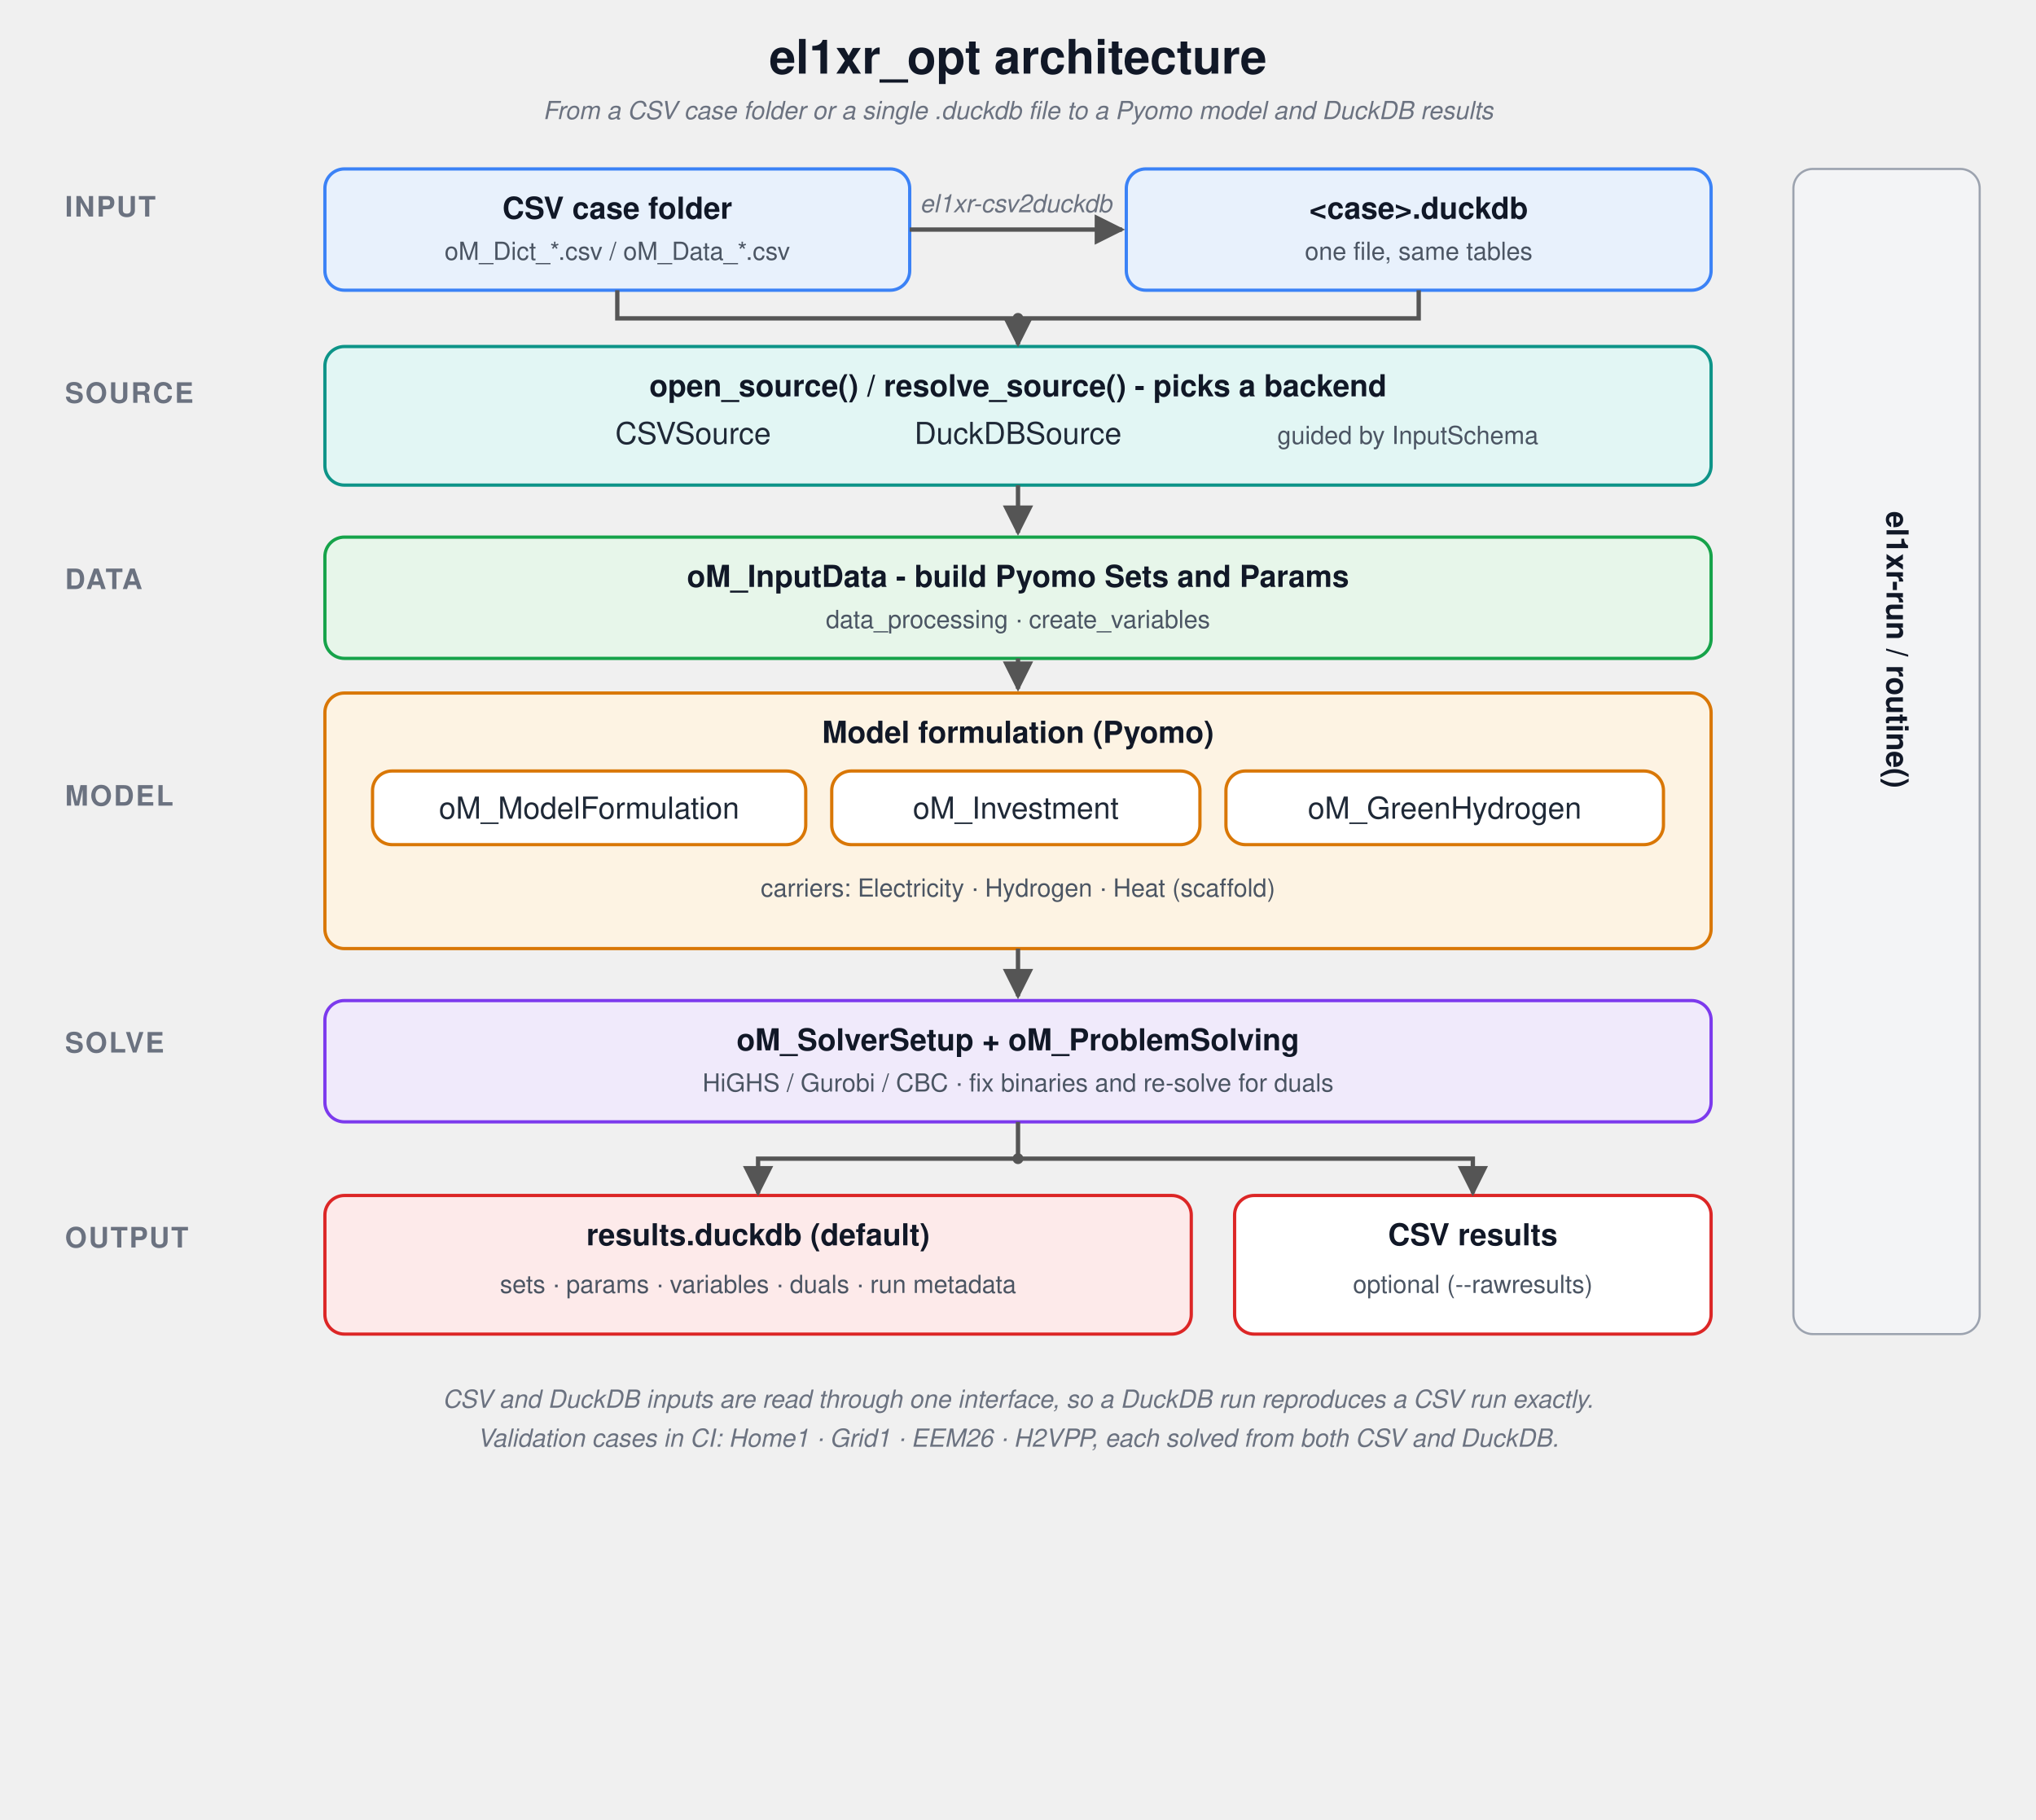
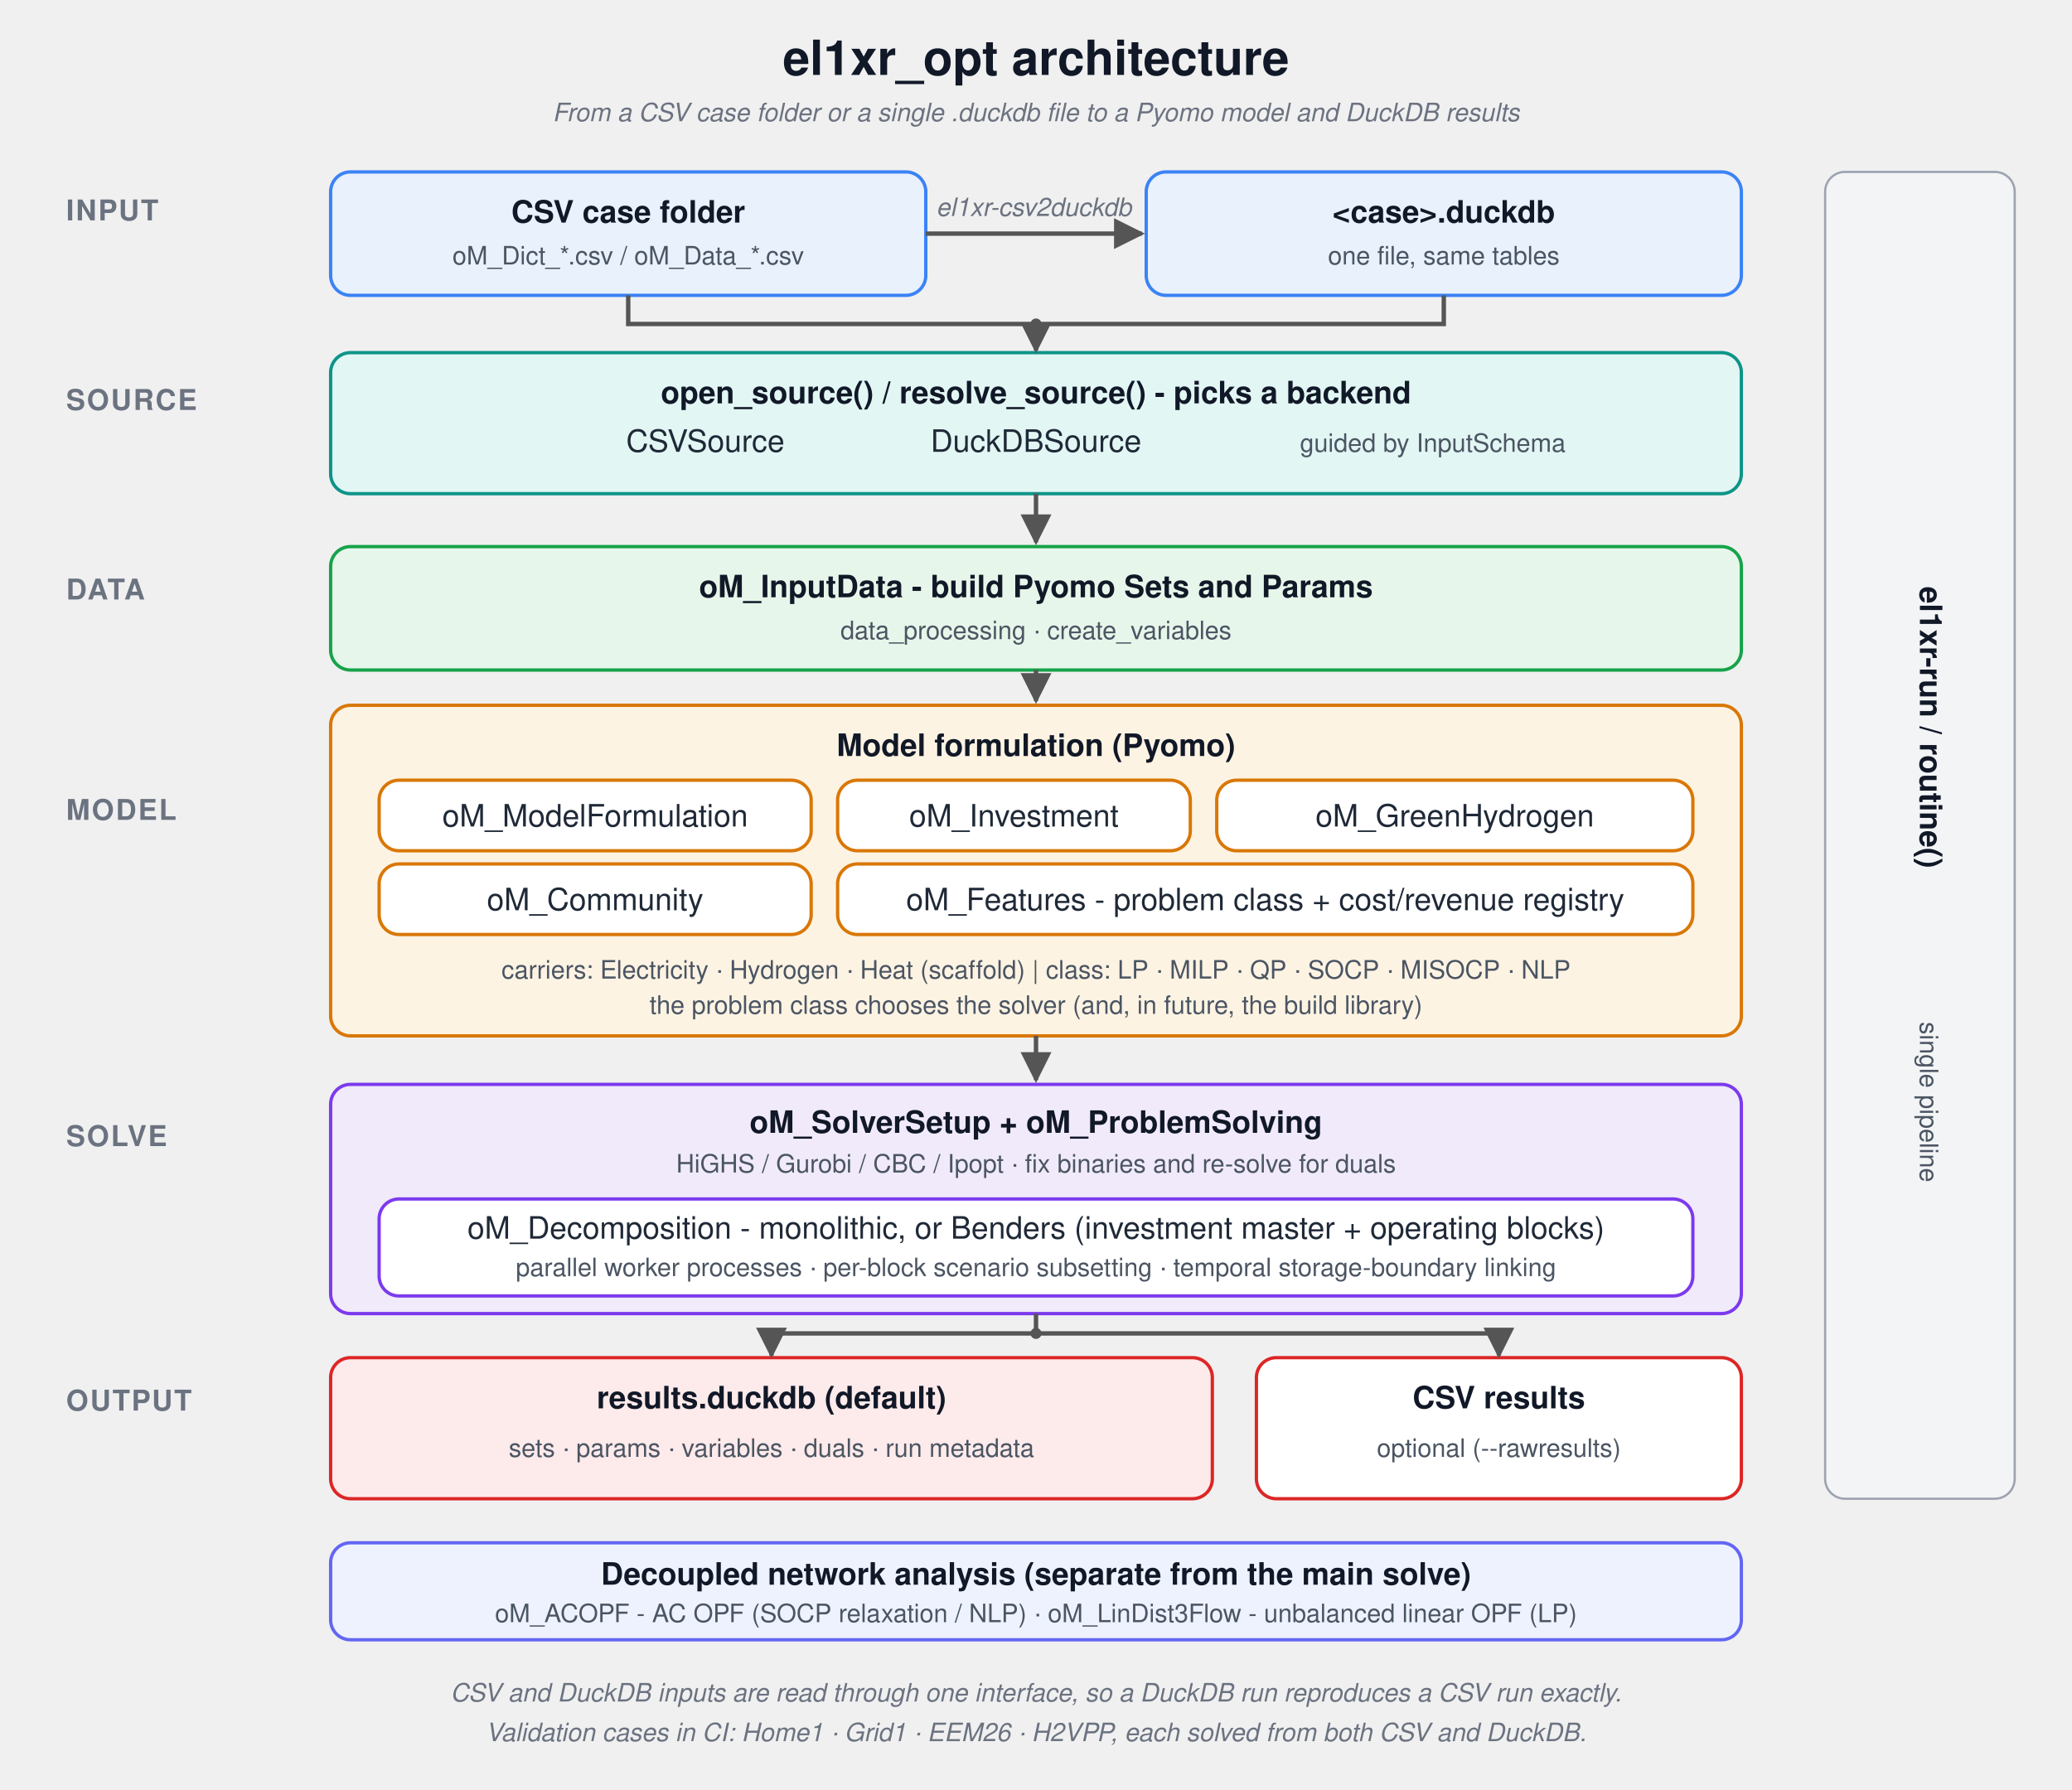
- <svg xmlns="http://www.w3.org/2000/svg" width="940" height="840" viewBox="0 0 940 840" font-family="Helvetica, Arial, sans-serif">
+ <svg xmlns="http://www.w3.org/2000/svg" width="940" height="812" viewBox="0 0 940 812" font-family="Helvetica, Arial, sans-serif">
  <defs>
    <marker id="arrow" viewBox="0 0 10 10" refX="9" refY="5" markerWidth="7" markerHeight="7" orient="auto-start-reverse">
      <path d="M 0 0 L 10 5 L 0 10 z" fill="#555" />
    </marker>
    <style>
      .lyr   { font-size: 13px; font-weight: 700; fill: #6b7280; letter-spacing: .06em; }
      .box   { rx: 9; ry: 9; stroke-width: 1.5; }
      .t     { font-size: 14px; fill: #1f2937; }
      .tb    { font-size: 14px; font-weight: 700; fill: #111827; }
      .ts    { font-size: 11.5px; fill: #4b5563; }
      .flow  { fill: none; stroke: #555; stroke-width: 2; marker-end: url(#arrow); }
      .elbow { fill: none; stroke: #555; stroke-width: 2; }
      .note  { font-size: 11.5px; fill: #6b7280; font-style: italic; }
    </style>
  </defs>
  <text x="470" y="34" text-anchor="middle" font-size="22" font-weight="700" fill="#111827">el1xr_opt architecture</text>
  <text x="470" y="55" text-anchor="middle" class="note">From a CSV case folder or a single .duckdb file to a Pyomo model and DuckDB results</text>
  <text x="30" y="100" class="lyr">INPUT</text>
  <rect x="150" y="78" width="270" height="56" class="box" fill="#e8f1fc" stroke="#3b82f6" />
  <text x="285" y="101" text-anchor="middle" class="tb">CSV case folder</text>
  <text x="285" y="120" text-anchor="middle" class="ts">oM_Dict_*.csv / oM_Data_*.csv</text>
  <rect x="520" y="78" width="270" height="56" class="box" fill="#e8f1fc" stroke="#3b82f6" />
  <text x="655" y="101" text-anchor="middle" class="tb">&lt;case&gt;.duckdb</text>
  <text x="655" y="120" text-anchor="middle" class="ts">one file, same tables</text>
  <line x1="420" y1="106" x2="518" y2="106" class="flow" />
  <text x="469" y="98" text-anchor="middle" class="note">el1xr-csv2duckdb</text>
  <text x="30" y="186" class="lyr">SOURCE</text>
  <rect x="150" y="160" width="640" height="64" class="box" fill="#e2f6f4" stroke="#0d9488" />
  <text x="470" y="183" text-anchor="middle" class="tb">open_source() / resolve_source()  -  picks a backend</text>
  <text x="320" y="205" text-anchor="middle" class="t">CSVSource</text>
  <text x="470" y="205" text-anchor="middle" class="t">DuckDBSource</text>
  <text x="650" y="205" text-anchor="middle" class="ts">guided by InputSchema</text>
  <polyline points="285,134 285,147 470,147" class="elbow" />
  <polyline points="655,134 655,147 470,147" class="elbow" />
  <circle cx="470" cy="147" r="2.5" fill="#555" />
  <line x1="470" y1="147" x2="470" y2="159" class="flow" />
  <text x="30" y="272" class="lyr">DATA</text>
  <rect x="150" y="248" width="640" height="56" class="box" fill="#e7f6ea" stroke="#16a34a" />
  <text x="470" y="271" text-anchor="middle" class="tb">oM_InputData  -  build Pyomo Sets and Params</text>
  <text x="470" y="290" text-anchor="middle" class="ts">data_processing  ·  create_variables</text>
  <line x1="470" y1="224" x2="470" y2="246" class="flow" />
  <text x="30" y="372" class="lyr">MODEL</text>
-   <rect x="150" y="320" width="640" height="118" class="box" fill="#fdf3e3" stroke="#d97706" />
+   <rect x="150" y="320" width="640" height="150" class="box" fill="#fdf3e3" stroke="#d97706" />
  <text x="470" y="343" text-anchor="middle" class="tb">Model formulation (Pyomo)</text>
-   <rect x="172" y="356" width="200" height="34" class="box" fill="#ffffff" stroke="#d97706" />
-   <text x="272" y="378" text-anchor="middle" class="t">oM_ModelFormulation</text>
-   <rect x="384" y="356" width="170" height="34" class="box" fill="#ffffff" stroke="#d97706" />
-   <text x="469" y="378" text-anchor="middle" class="t">oM_Investment</text>
-   <rect x="566" y="356" width="202" height="34" class="box" fill="#ffffff" stroke="#d97706" />
-   <text x="667" y="378" text-anchor="middle" class="t">oM_GreenHydrogen</text>
-   <text x="470" y="414" text-anchor="middle" class="ts">carriers:  Electricity   ·   Hydrogen   ·   Heat (scaffold)</text>
+   <rect x="172" y="354" width="196" height="32" class="box" fill="#ffffff" stroke="#d97706" />
+   <text x="270" y="375" text-anchor="middle" class="t">oM_ModelFormulation</text>
+   <rect x="380" y="354" width="160" height="32" class="box" fill="#ffffff" stroke="#d97706" />
+   <text x="460" y="375" text-anchor="middle" class="t">oM_Investment</text>
+   <rect x="552" y="354" width="216" height="32" class="box" fill="#ffffff" stroke="#d97706" />
+   <text x="660" y="375" text-anchor="middle" class="t">oM_GreenHydrogen</text>
+   <rect x="172" y="392" width="196" height="32" class="box" fill="#ffffff" stroke="#d97706" />
+   <text x="270" y="413" text-anchor="middle" class="t">oM_Community</text>
+   <rect x="380" y="392" width="388" height="32" class="box" fill="#ffffff" stroke="#d97706" />
+   <text x="574" y="413" text-anchor="middle" class="t">oM_Features  -  problem class + cost/revenue registry</text>
+   <text x="470" y="444" text-anchor="middle" class="ts">carriers: Electricity · Hydrogen · Heat (scaffold)   |   class: LP · MILP · QP · SOCP · MISOCP · NLP</text>
+   <text x="470" y="460" text-anchor="middle" class="ts">the problem class chooses the solver (and, in future, the build library)</text>
  <line x1="470" y1="304" x2="470" y2="318" class="flow" />
-   <text x="30" y="486" class="lyr">SOLVE</text>
-   <rect x="150" y="462" width="640" height="56" class="box" fill="#f0eafb" stroke="#7c3aed" />
-   <text x="470" y="485" text-anchor="middle" class="tb">oM_SolverSetup  +  oM_ProblemSolving</text>
-   <text x="470" y="504" text-anchor="middle" class="ts">HiGHS / Gurobi / CBC  ·  fix binaries and re-solve for duals</text>
-   <line x1="470" y1="438" x2="470" y2="460" class="flow" />
-   <text x="30" y="576" class="lyr">OUTPUT</text>
-   <rect x="150" y="552" width="400" height="64" class="box" fill="#fdeaea" stroke="#dc2626" />
-   <text x="350" y="575" text-anchor="middle" class="tb">results.duckdb  (default)</text>
-   <text x="350" y="597" text-anchor="middle" class="ts">sets · params · variables · duals · run metadata</text>
-   <rect x="570" y="552" width="220" height="64" class="box" fill="#ffffff" stroke="#dc2626" />
-   <text x="680" y="575" text-anchor="middle" class="tb">CSV results</text>
-   <text x="680" y="597" text-anchor="middle" class="ts">optional (--rawresults)</text>
-   <polyline points="470,518 470,535 350,535 350,551" class="flow" />
-   <polyline points="470,535 680,535 680,551" class="flow" />
-   <circle cx="470" cy="535" r="2.5" fill="#555" />
-   <rect x="828" y="78" width="86" height="538" rx="9" ry="9" fill="#f3f4f6" stroke="#9ca3af" />
-   <text x="871" y="300" text-anchor="middle" transform="rotate(90 871 300)" class="tb">el1xr-run  /  routine()</text>
-   <text x="871" y="300" text-anchor="middle" transform="rotate(90 871 470)" class="ts">single pipeline</text>
-   <text x="470" y="650" text-anchor="middle" class="note">CSV and DuckDB inputs are read through one interface, so a DuckDB run reproduces a CSV run exactly.</text>
-   <text x="470" y="668" text-anchor="middle" class="note">Validation cases in CI: Home1 · Grid1 · EEM26 · H2VPP, each solved from both CSV and DuckDB.</text>
+   <text x="30" y="520" class="lyr">SOLVE</text>
+   <rect x="150" y="492" width="640" height="104" class="box" fill="#f0eafb" stroke="#7c3aed" />
+   <text x="470" y="514" text-anchor="middle" class="tb">oM_SolverSetup  +  oM_ProblemSolving</text>
+   <text x="470" y="532" text-anchor="middle" class="ts">HiGHS / Gurobi / CBC / Ipopt  ·  fix binaries and re-solve for duals</text>
+   <rect x="172" y="544" width="596" height="44" class="box" fill="#ffffff" stroke="#7c3aed" />
+   <text x="470" y="562" text-anchor="middle" class="t">oM_Decomposition  -  monolithic, or Benders (investment master + operating blocks)</text>
+   <text x="470" y="579" text-anchor="middle" class="ts">parallel worker processes · per-block scenario subsetting · temporal storage-boundary linking</text>
+   <line x1="470" y1="470" x2="470" y2="490" class="flow" />
+   <text x="30" y="640" class="lyr">OUTPUT</text>
+   <rect x="150" y="616" width="400" height="64" class="box" fill="#fdeaea" stroke="#dc2626" />
+   <text x="350" y="639" text-anchor="middle" class="tb">results.duckdb  (default)</text>
+   <text x="350" y="661" text-anchor="middle" class="ts">sets · params · variables · duals · run metadata</text>
+   <rect x="570" y="616" width="220" height="64" class="box" fill="#ffffff" stroke="#dc2626" />
+   <text x="680" y="639" text-anchor="middle" class="tb">CSV results</text>
+   <text x="680" y="661" text-anchor="middle" class="ts">optional (--rawresults)</text>
+   <polyline points="470,596 470,605 350,605 350,615" class="flow" />
+   <polyline points="470,605 680,605 680,615" class="flow" />
+   <circle cx="470" cy="605" r="2.5" fill="#555" />
+   <rect x="828" y="78" width="86" height="602" rx="9" ry="9" fill="#f3f4f6" stroke="#9ca3af" />
+   <text x="871" y="330" text-anchor="middle" transform="rotate(90 871 330)" class="tb">el1xr-run  /  routine()</text>
+   <text x="871" y="500" text-anchor="middle" transform="rotate(90 871 500)" class="ts">single pipeline</text>
+   <rect x="150" y="700" width="640" height="44" class="box" fill="#eef2ff" stroke="#6366f1" />
+   <text x="470" y="719" text-anchor="middle" class="tb">Decoupled network analysis  (separate from the main solve)</text>
+   <text x="470" y="736" text-anchor="middle" class="ts">oM_ACOPF - AC OPF (SOCP relaxation / NLP)   ·   oM_LinDist3Flow - unbalanced linear OPF (LP)</text>
+   <text x="470" y="772" text-anchor="middle" class="note">CSV and DuckDB inputs are read through one interface, so a DuckDB run reproduces a CSV run exactly.</text>
+   <text x="470" y="790" text-anchor="middle" class="note">Validation cases in CI: Home1 · Grid1 · EEM26 · H2VPP, each solved from both CSV and DuckDB.</text>
</svg>
